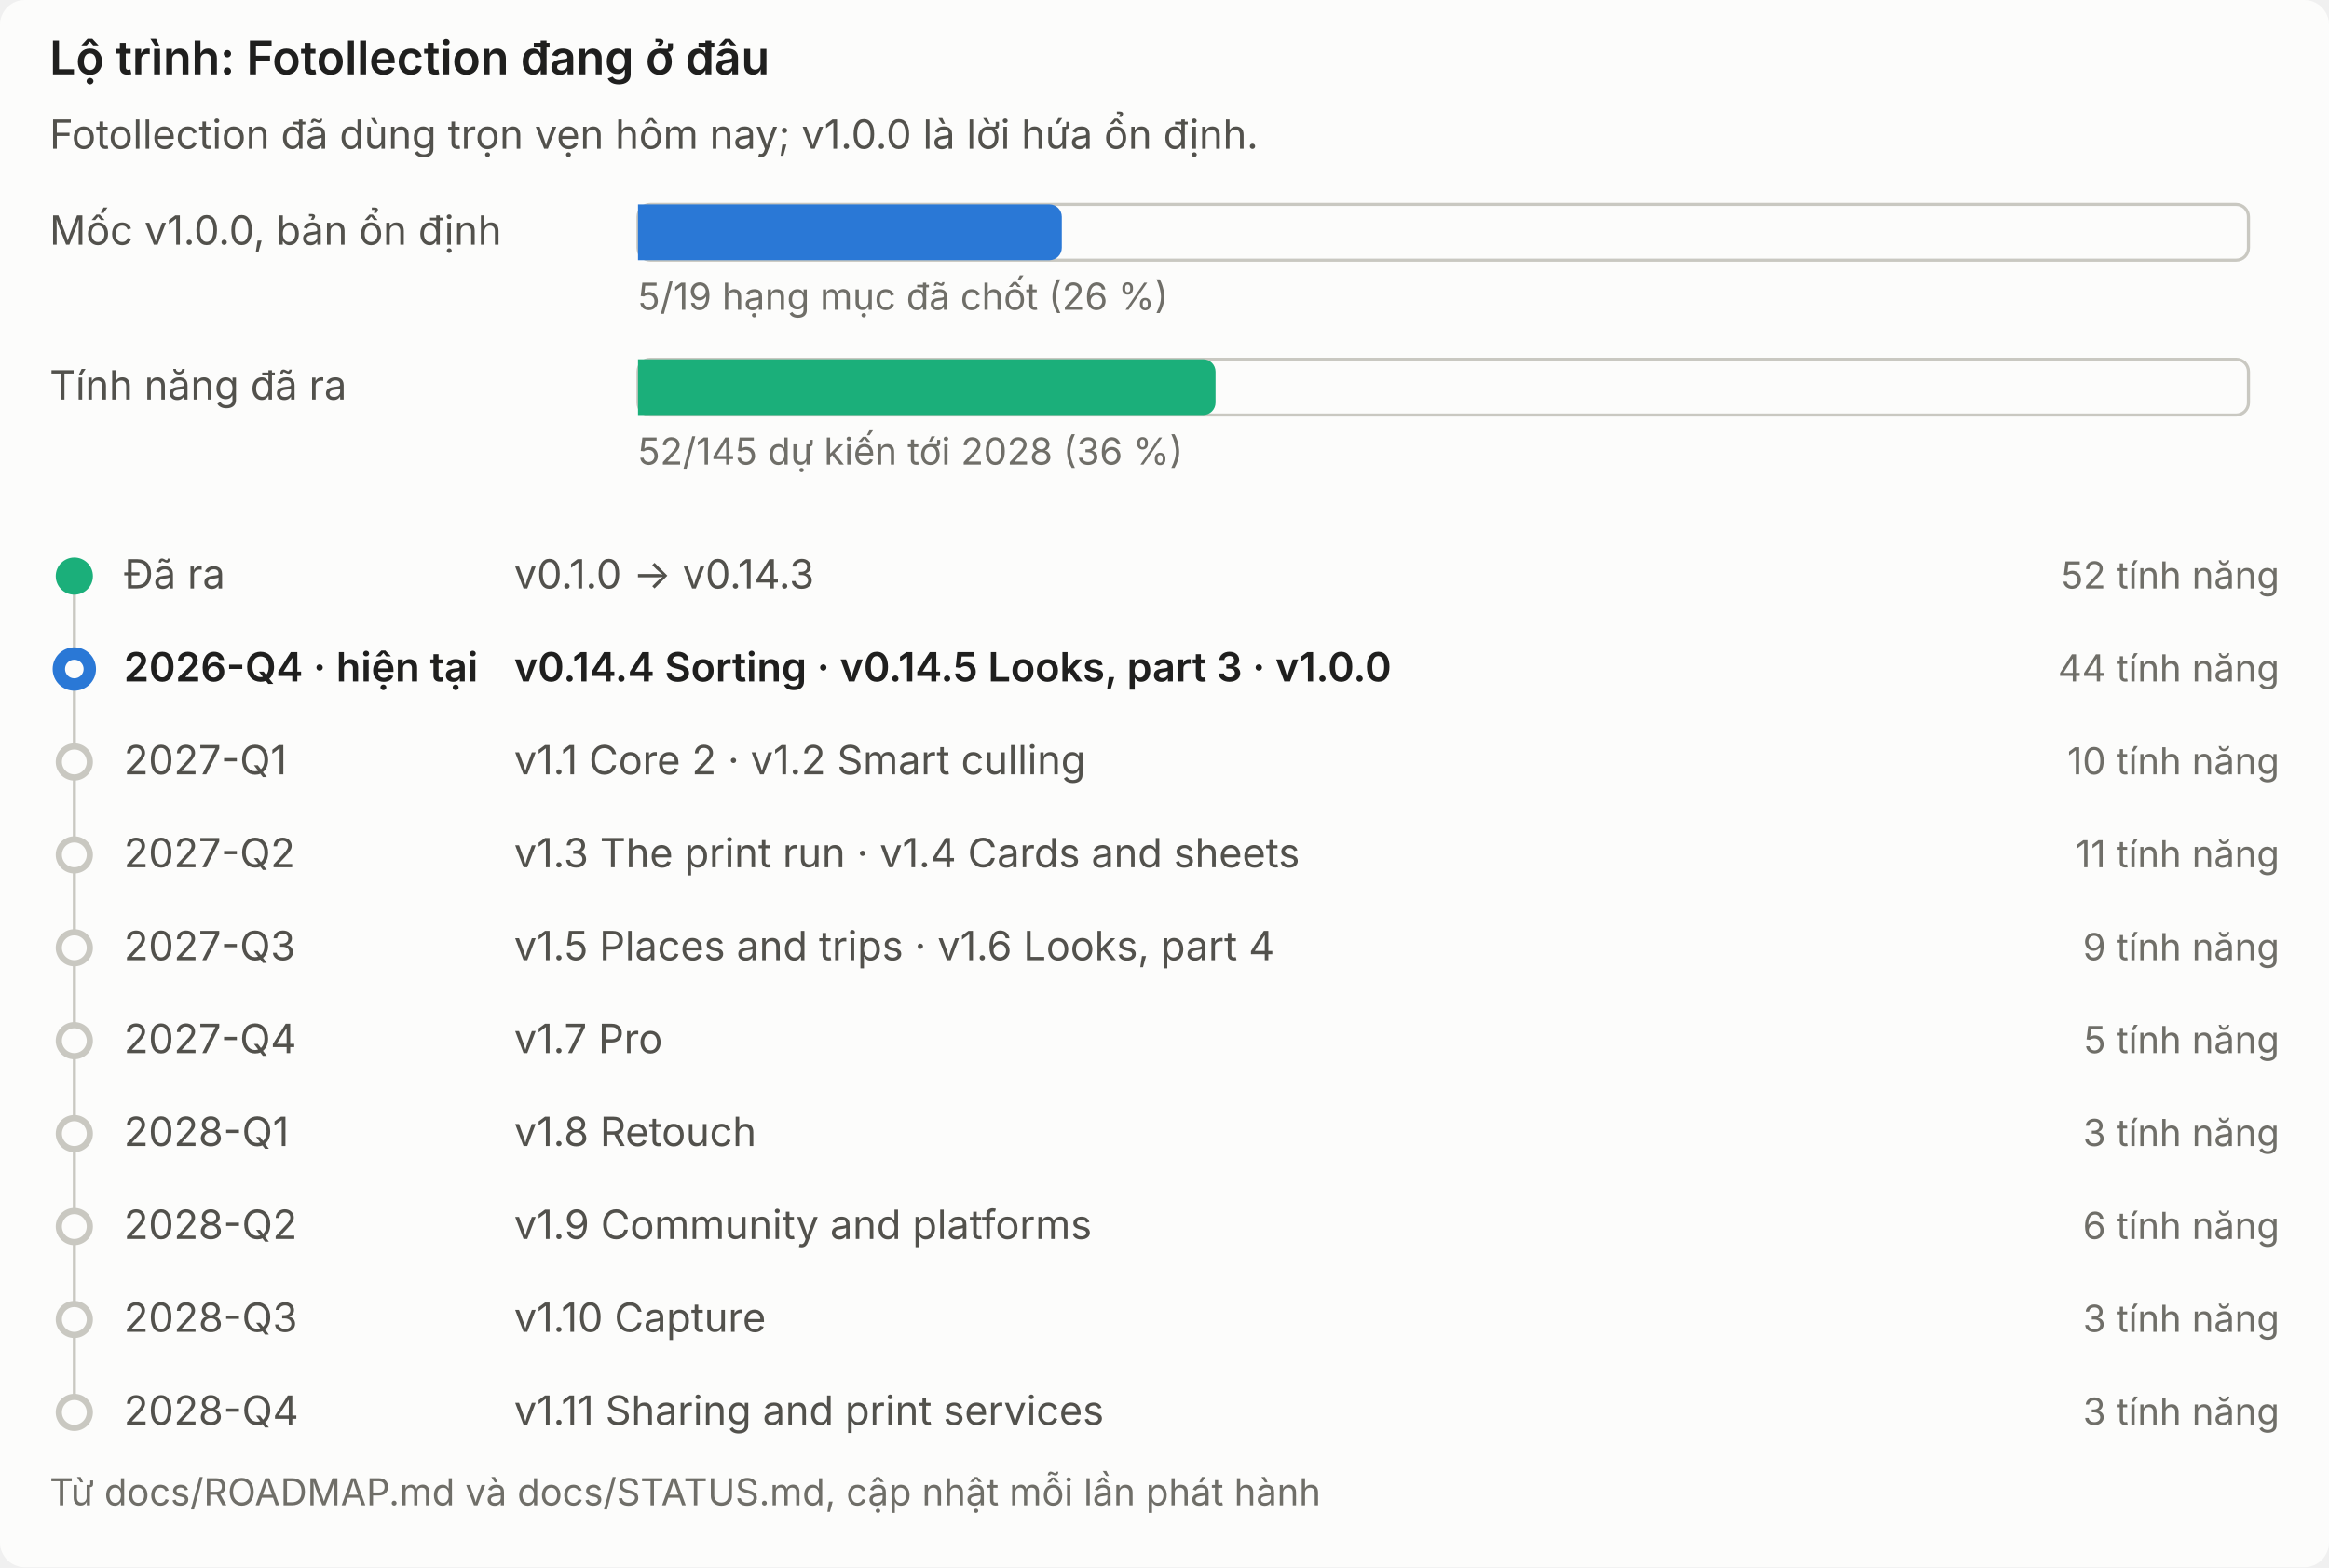
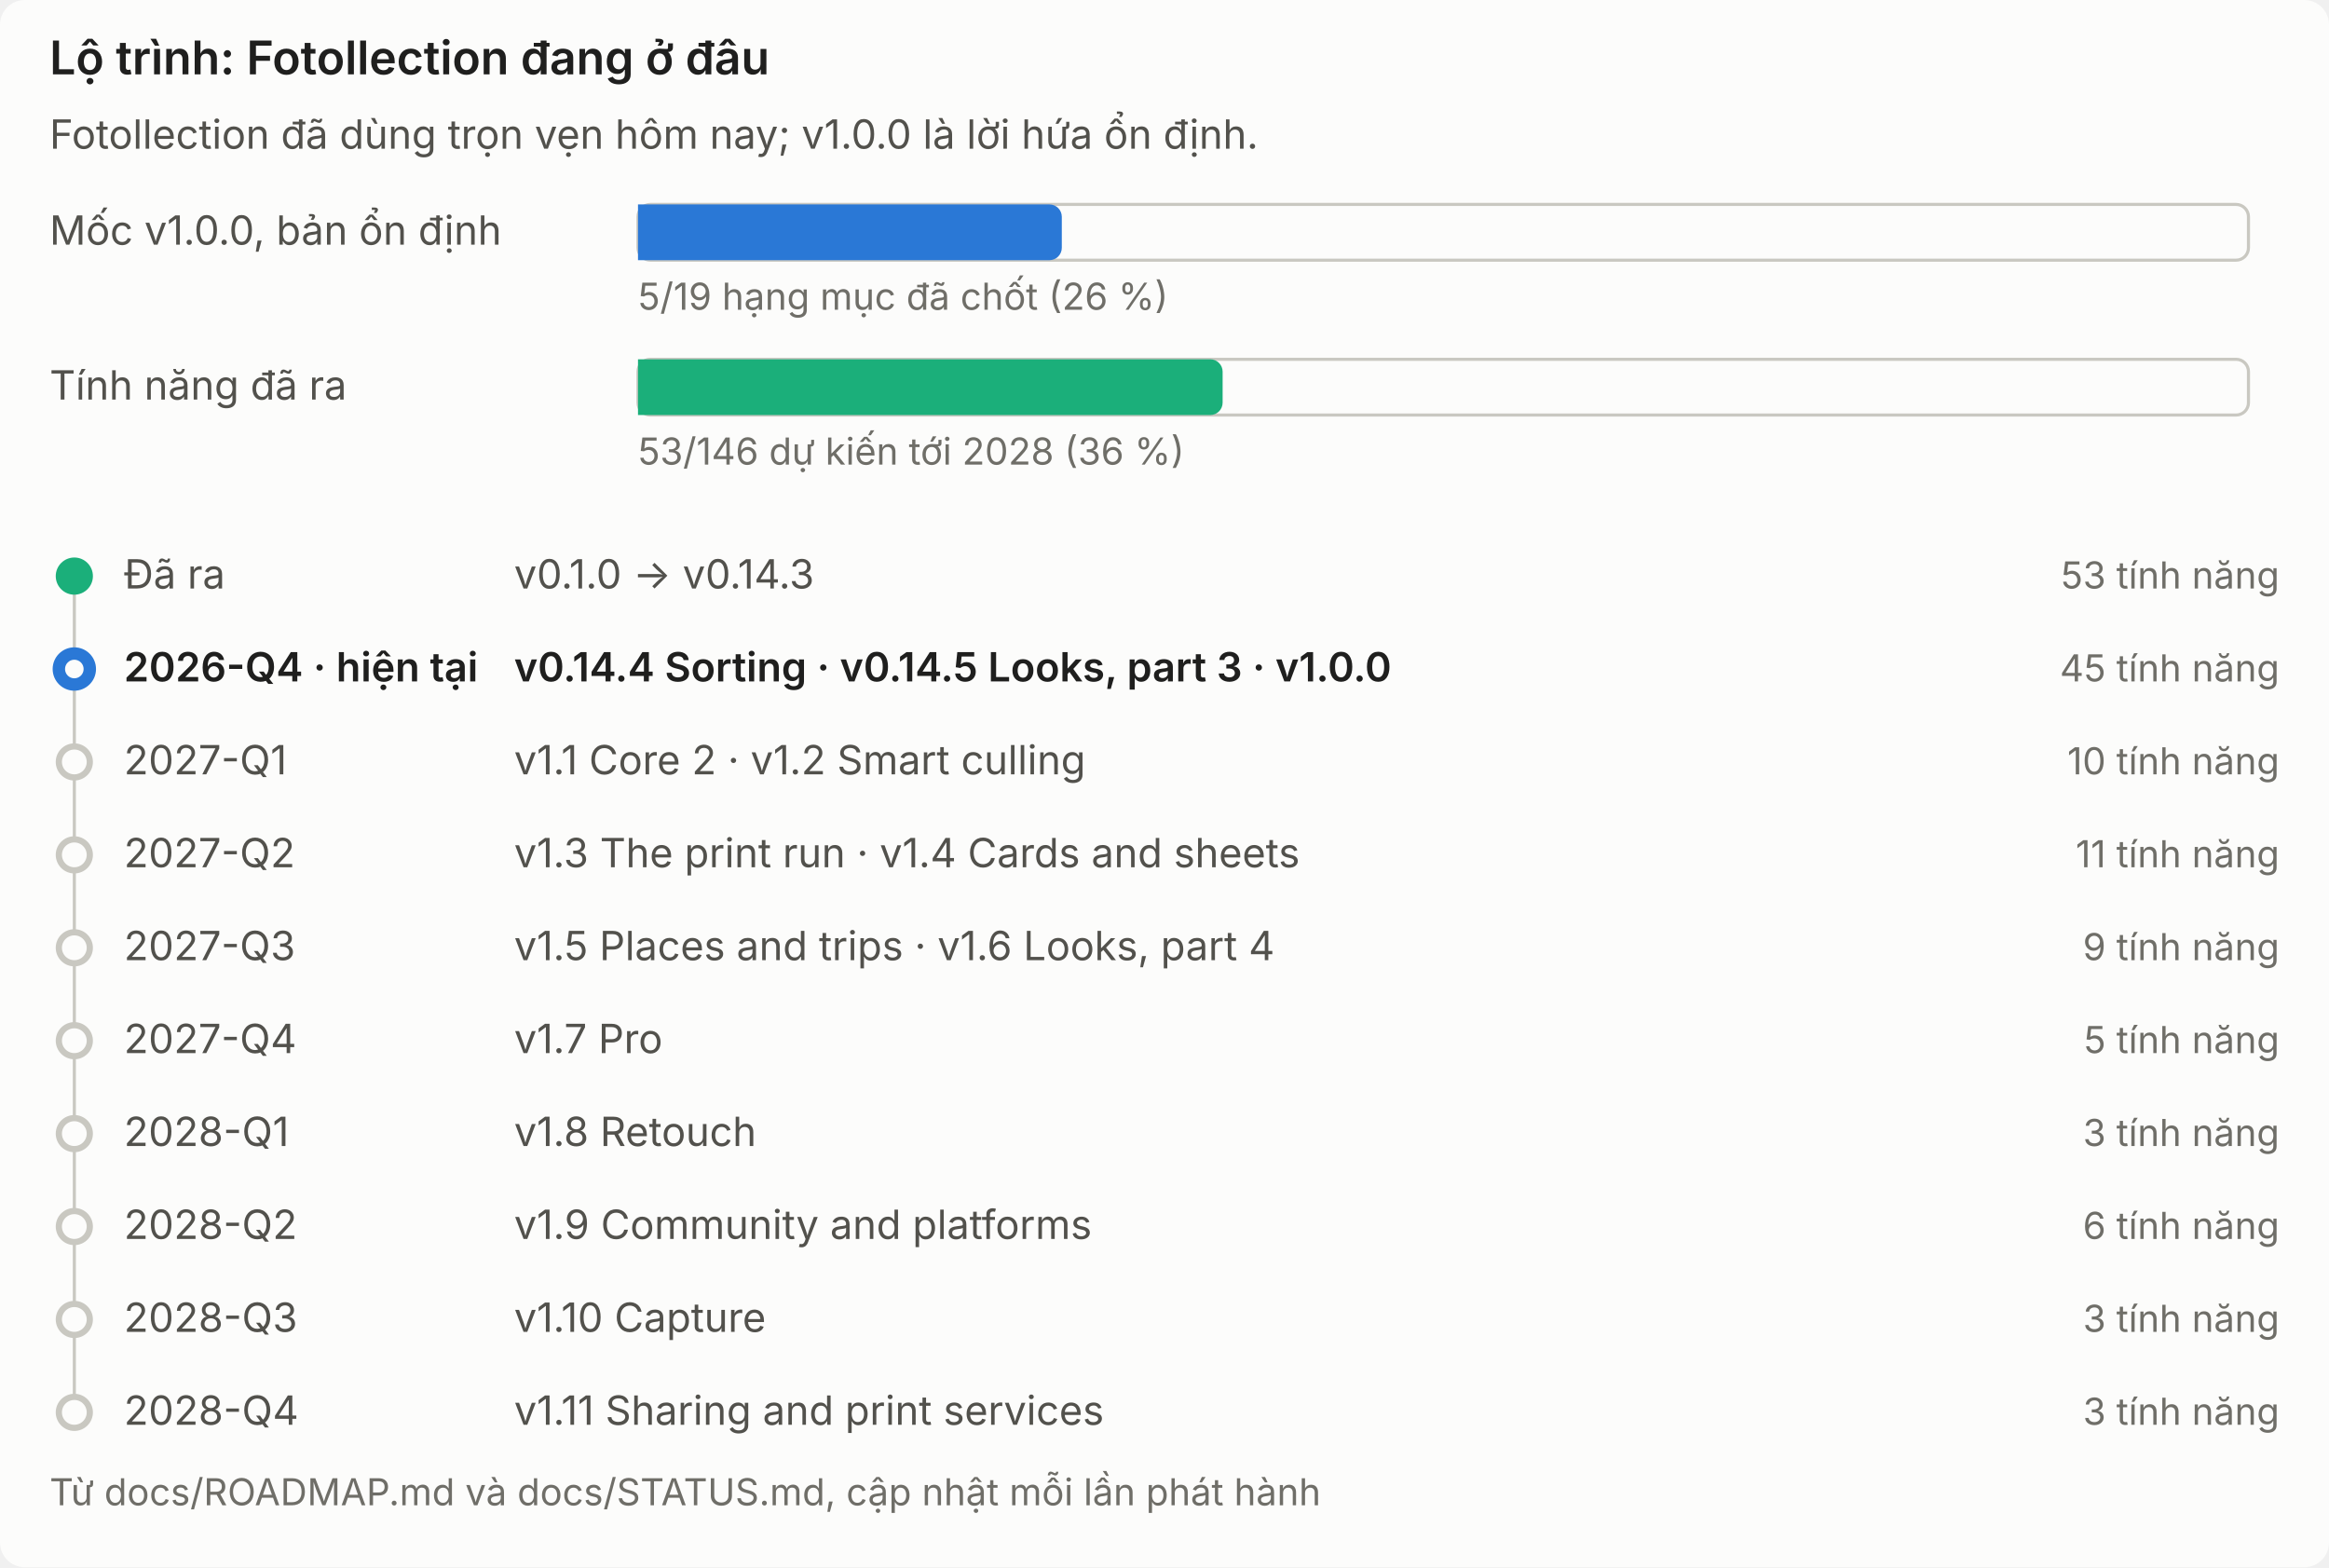
<svg xmlns="http://www.w3.org/2000/svg" viewBox="-16 -16 752 506" width="752" height="506" role="img" aria-labelledby="t d">
  <style>
  .bg{fill:#fcfcfb} .t1{fill:#1f1f1e;font:600 13px system-ui,-apple-system,Segoe UI,sans-serif}
  .t2{fill:#52514c;font:13px system-ui,-apple-system,Segoe UI,sans-serif}
  .t3{fill:#6f6e68;font:12px system-ui,-apple-system,Segoe UI,sans-serif}
  .h{font-size:15px} .num{font-variant-numeric:tabular-nums} .axis{stroke:#c9c8c1;stroke-width:1}
  .ref{stroke:#52514c;stroke-width:1.5;stroke-dasharray:4 3} .refw{stroke:#eb6834;stroke-width:1.5;stroke-dasharray:4 3}
  .s1{fill:#2a78d6} .old{fill-opacity:.45} .s2{fill:#eb6834} .s3{fill:#1baf7a} .s4{fill:#eda100} .s5{fill:#e87ba4} .gap{stroke:#fcfcfb;stroke-width:2}
  .in{fill:#fff}
  @media (prefers-color-scheme: dark){
    .bg{fill:#1a1a19} .t1{fill:#f0efec} .t2{fill:#c3c2b7} .t3{fill:#9d9c93} .axis{stroke:#45443f}
    .ref{stroke:#c3c2b7} .refw{stroke:#d95926}
    .s1{fill:#3987e5} .s2{fill:#d95926} .s3{fill:#199e70} .s4{fill:#c98500} .s5{fill:#d55181} .gap{stroke:#1a1a19}
  }
</style>
  <rect class="bg" x="-16" y="-16" width="752" height="506" rx="8" />
  <text class="t1 h" x="0" y="8">Lộ trình: Fotollection đang ở đâu</text>
  <text class="t2" x="0" y="32">Fotollection đã dùng trọn vẹn hôm nay; v1.0.0 là lời hứa ổn định.</text>
  <text class="t2" x="0" y="63">Mốc v1.0.0, bản ổn định</text>
  <rect class="axis" x="190" y="50" width="520" height="18" rx="4" fill="none" />
  <path class="s1" d="M190 50h132.842a4 4 0 0 1 4 4v10a4 4 0 0 1 -4 4h-132.842z" />
  <text class="t3 num" x="190" y="84">5/19 hạng mục đã chốt (26 %)</text>
  <text class="t2" x="0" y="113">Tính năng đã ra</text>
  <rect class="axis" x="190" y="100" width="520" height="18" rx="4" fill="none" />
-   <path class="s3" d="M190 100h182.483a4 4 0 0 1 4 4v10a4 4 0 0 1 -4 4h-182.483z" />
-   <text class="t3 num" x="190" y="134">52/145 dự kiến tới 2028 (36 %)</text>
+   <path class="s3" d="M190 100h184.767a4 4 0 0 1 4 4v10a4 4 0 0 1 -4 4h-184.767z" />
+   <text class="t3 num" x="190" y="134">53/146 dự kiến tới 2028 (36 %)</text>
  <line class="axis" x1="8" x2="8" y1="170" y2="440" />
  <circle class="s3" cx="8" cy="170" r="6" />
  <text class="t2" x="24" y="174">Đã ra</text>
  <text class="t2" x="150" y="174">v0.1.0 → v0.14.3</text>
-   <text class="t3 num" x="720" y="174" text-anchor="end">52 tính năng</text>
+   <text class="t3 num" x="720" y="174" text-anchor="end">53 tính năng</text>
  <circle class="s1" cx="8" cy="200" r="7" />
  <circle class="bg" cx="8" cy="200" r="3" />
  <text class="t1" x="24" y="204">2026-Q4 · hiện tại</text>
  <text class="t1" x="150" y="204">v0.14.4 Sorting · v0.14.5 Looks, part 3 · v1.0.0</text>
-   <text class="t3 num" x="720" y="204" text-anchor="end">44 tính năng</text>
+   <text class="t3 num" x="720" y="204" text-anchor="end">45 tính năng</text>
  <circle class="bg axis" cx="8" cy="230" r="5" style="stroke-width:2" />
  <text class="t2" x="24" y="234">2027-Q1</text>
  <text class="t2" x="150" y="234">v1.1 Core 2 · v1.2 Smart culling</text>
  <text class="t3 num" x="720" y="234" text-anchor="end">10 tính năng</text>
  <circle class="bg axis" cx="8" cy="260" r="5" style="stroke-width:2" />
  <text class="t2" x="24" y="264">2027-Q2</text>
  <text class="t2" x="150" y="264">v1.3 The print run · v1.4 Cards and sheets</text>
  <text class="t3 num" x="720" y="264" text-anchor="end">11 tính năng</text>
  <circle class="bg axis" cx="8" cy="290" r="5" style="stroke-width:2" />
  <text class="t2" x="24" y="294">2027-Q3</text>
  <text class="t2" x="150" y="294">v1.5 Places and trips · v1.6 Looks, part 4</text>
  <text class="t3 num" x="720" y="294" text-anchor="end">9 tính năng</text>
  <circle class="bg axis" cx="8" cy="320" r="5" style="stroke-width:2" />
  <text class="t2" x="24" y="324">2027-Q4</text>
  <text class="t2" x="150" y="324">v1.7 Pro</text>
  <text class="t3 num" x="720" y="324" text-anchor="end">5 tính năng</text>
  <circle class="bg axis" cx="8" cy="350" r="5" style="stroke-width:2" />
  <text class="t2" x="24" y="354">2028-Q1</text>
  <text class="t2" x="150" y="354">v1.8 Retouch</text>
  <text class="t3 num" x="720" y="354" text-anchor="end">3 tính năng</text>
  <circle class="bg axis" cx="8" cy="380" r="5" style="stroke-width:2" />
  <text class="t2" x="24" y="384">2028-Q2</text>
  <text class="t2" x="150" y="384">v1.9 Community and platforms</text>
  <text class="t3 num" x="720" y="384" text-anchor="end">6 tính năng</text>
  <circle class="bg axis" cx="8" cy="410" r="5" style="stroke-width:2" />
  <text class="t2" x="24" y="414">2028-Q3</text>
  <text class="t2" x="150" y="414">v1.10 Capture</text>
  <text class="t3 num" x="720" y="414" text-anchor="end">3 tính năng</text>
  <circle class="bg axis" cx="8" cy="440" r="5" style="stroke-width:2" />
  <text class="t2" x="24" y="444">2028-Q4</text>
  <text class="t2" x="150" y="444">v1.11 Sharing and print services</text>
  <text class="t3 num" x="720" y="444" text-anchor="end">3 tính năng</text>
  <text class="t3" x="0" y="470">Từ docs/ROADMAP.md và docs/STATUS.md, cập nhật mỗi lần phát hành</text>
</svg>
